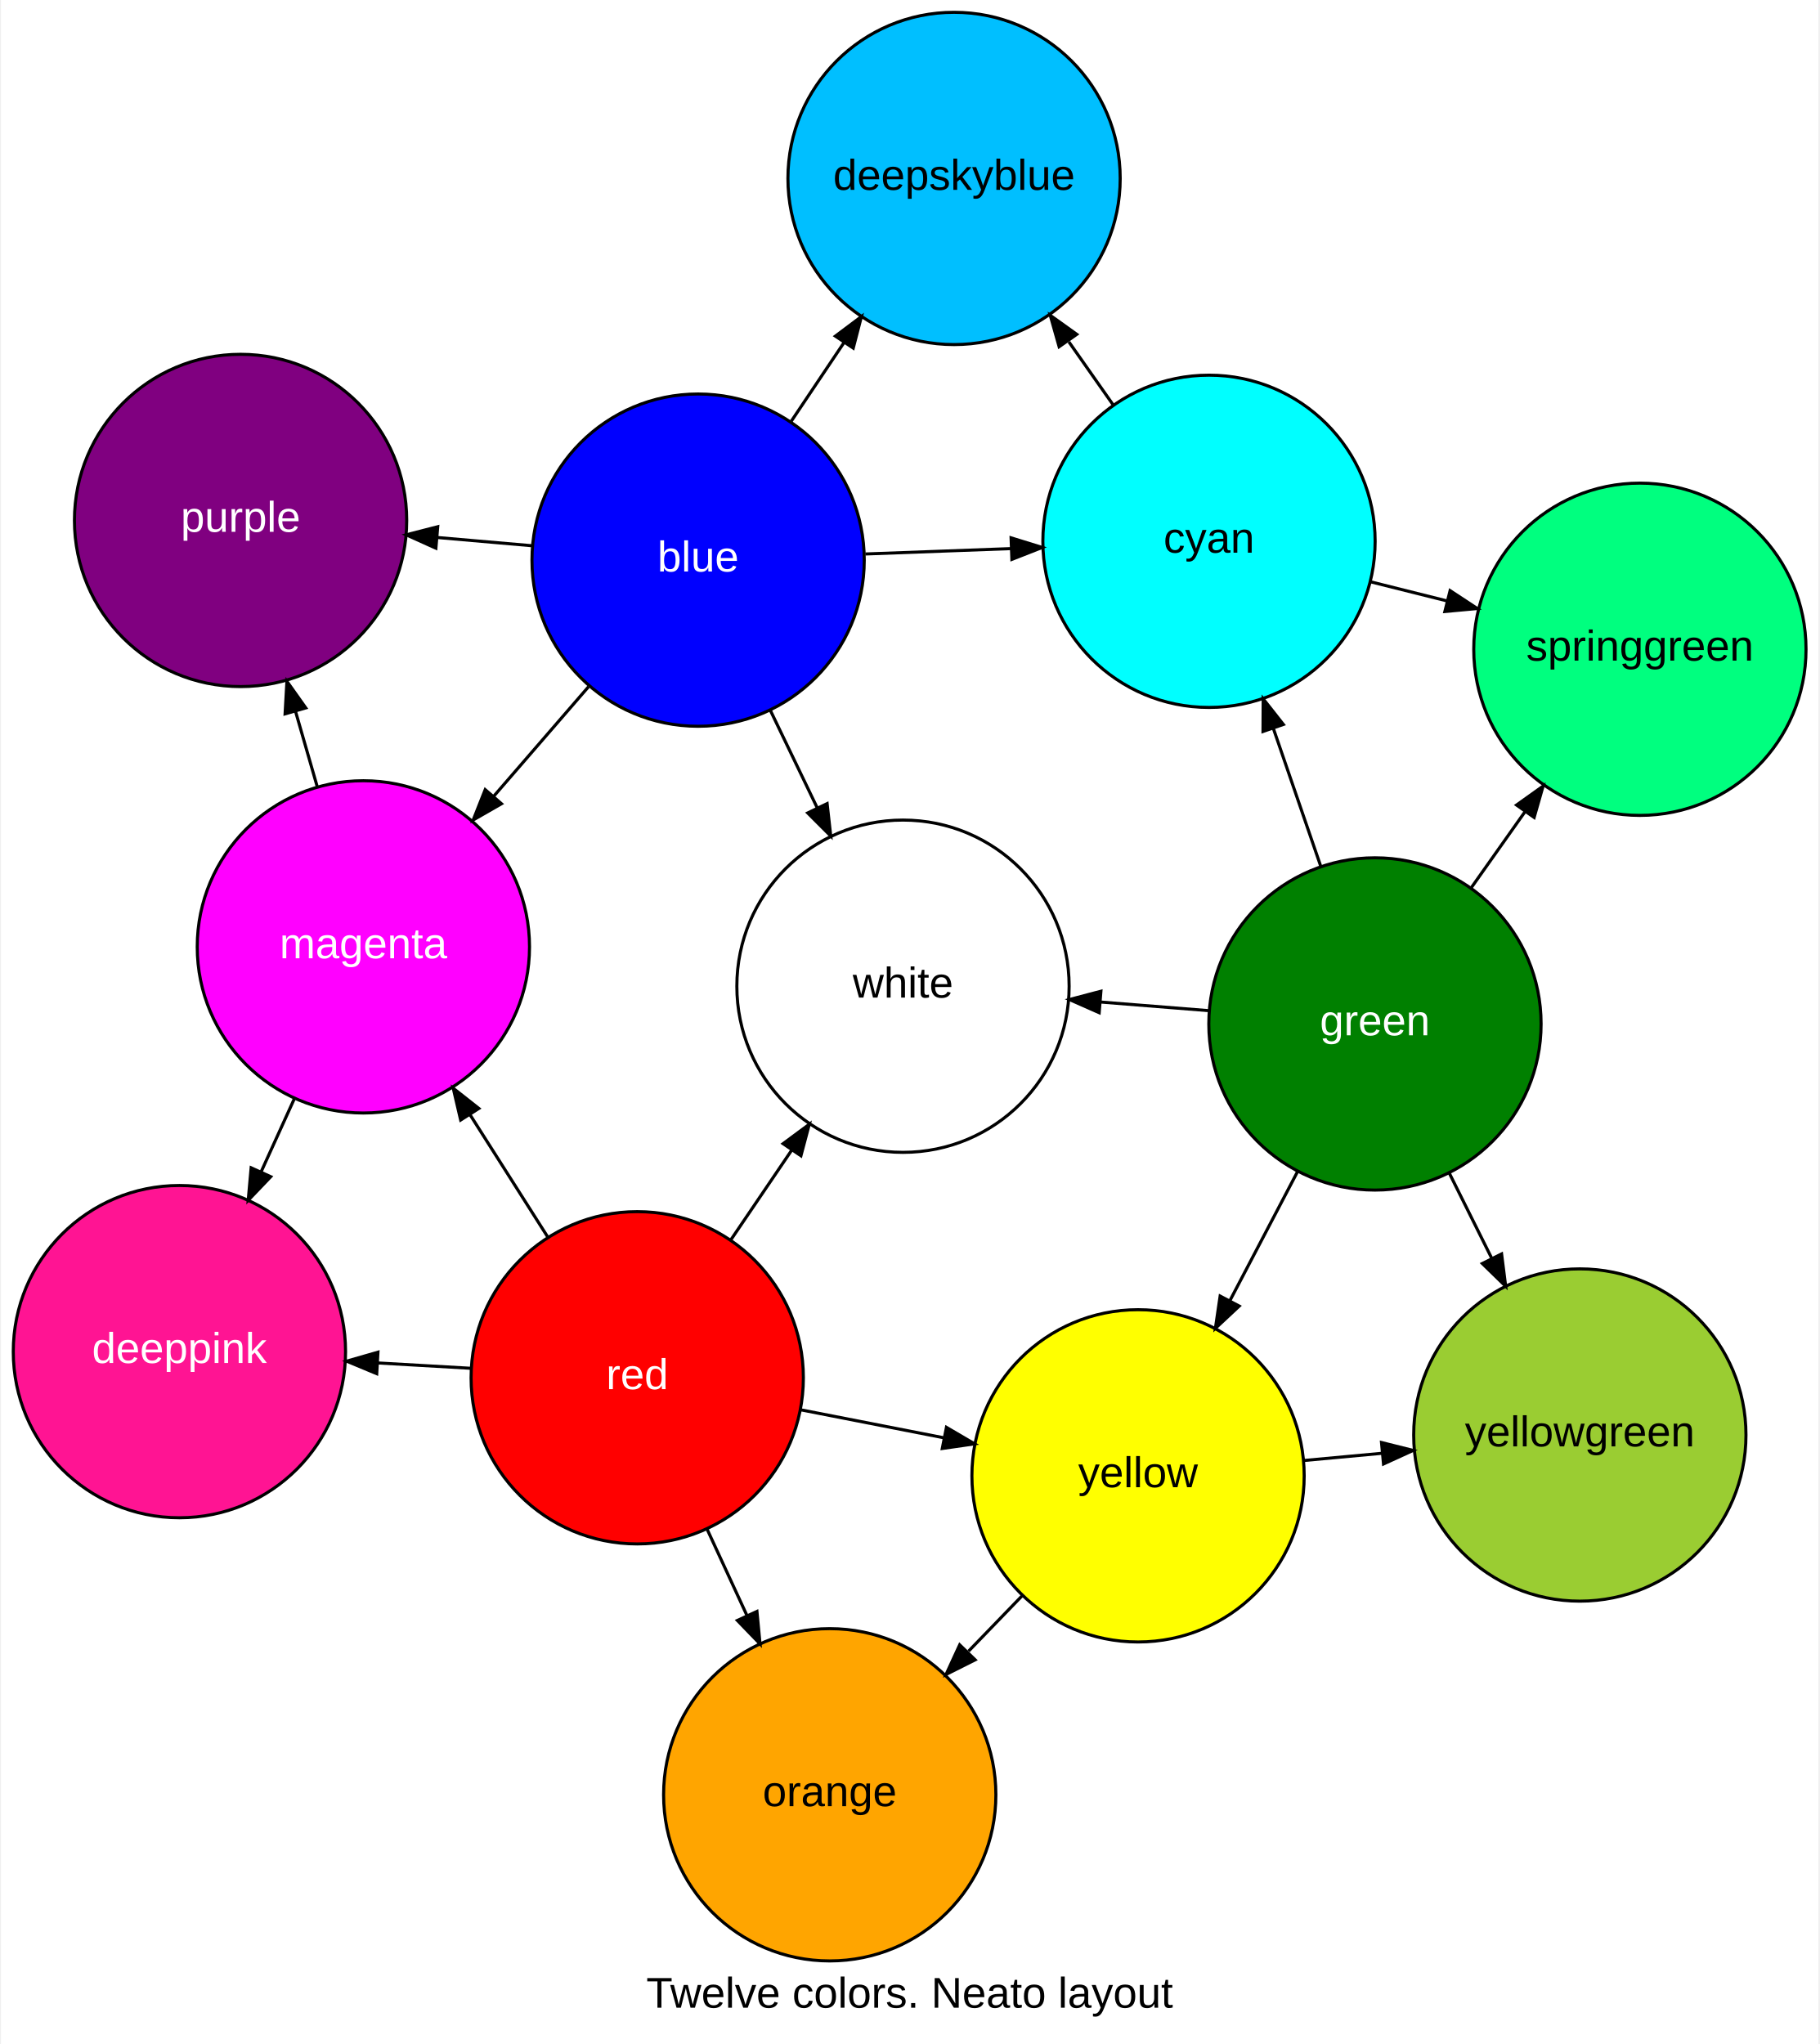
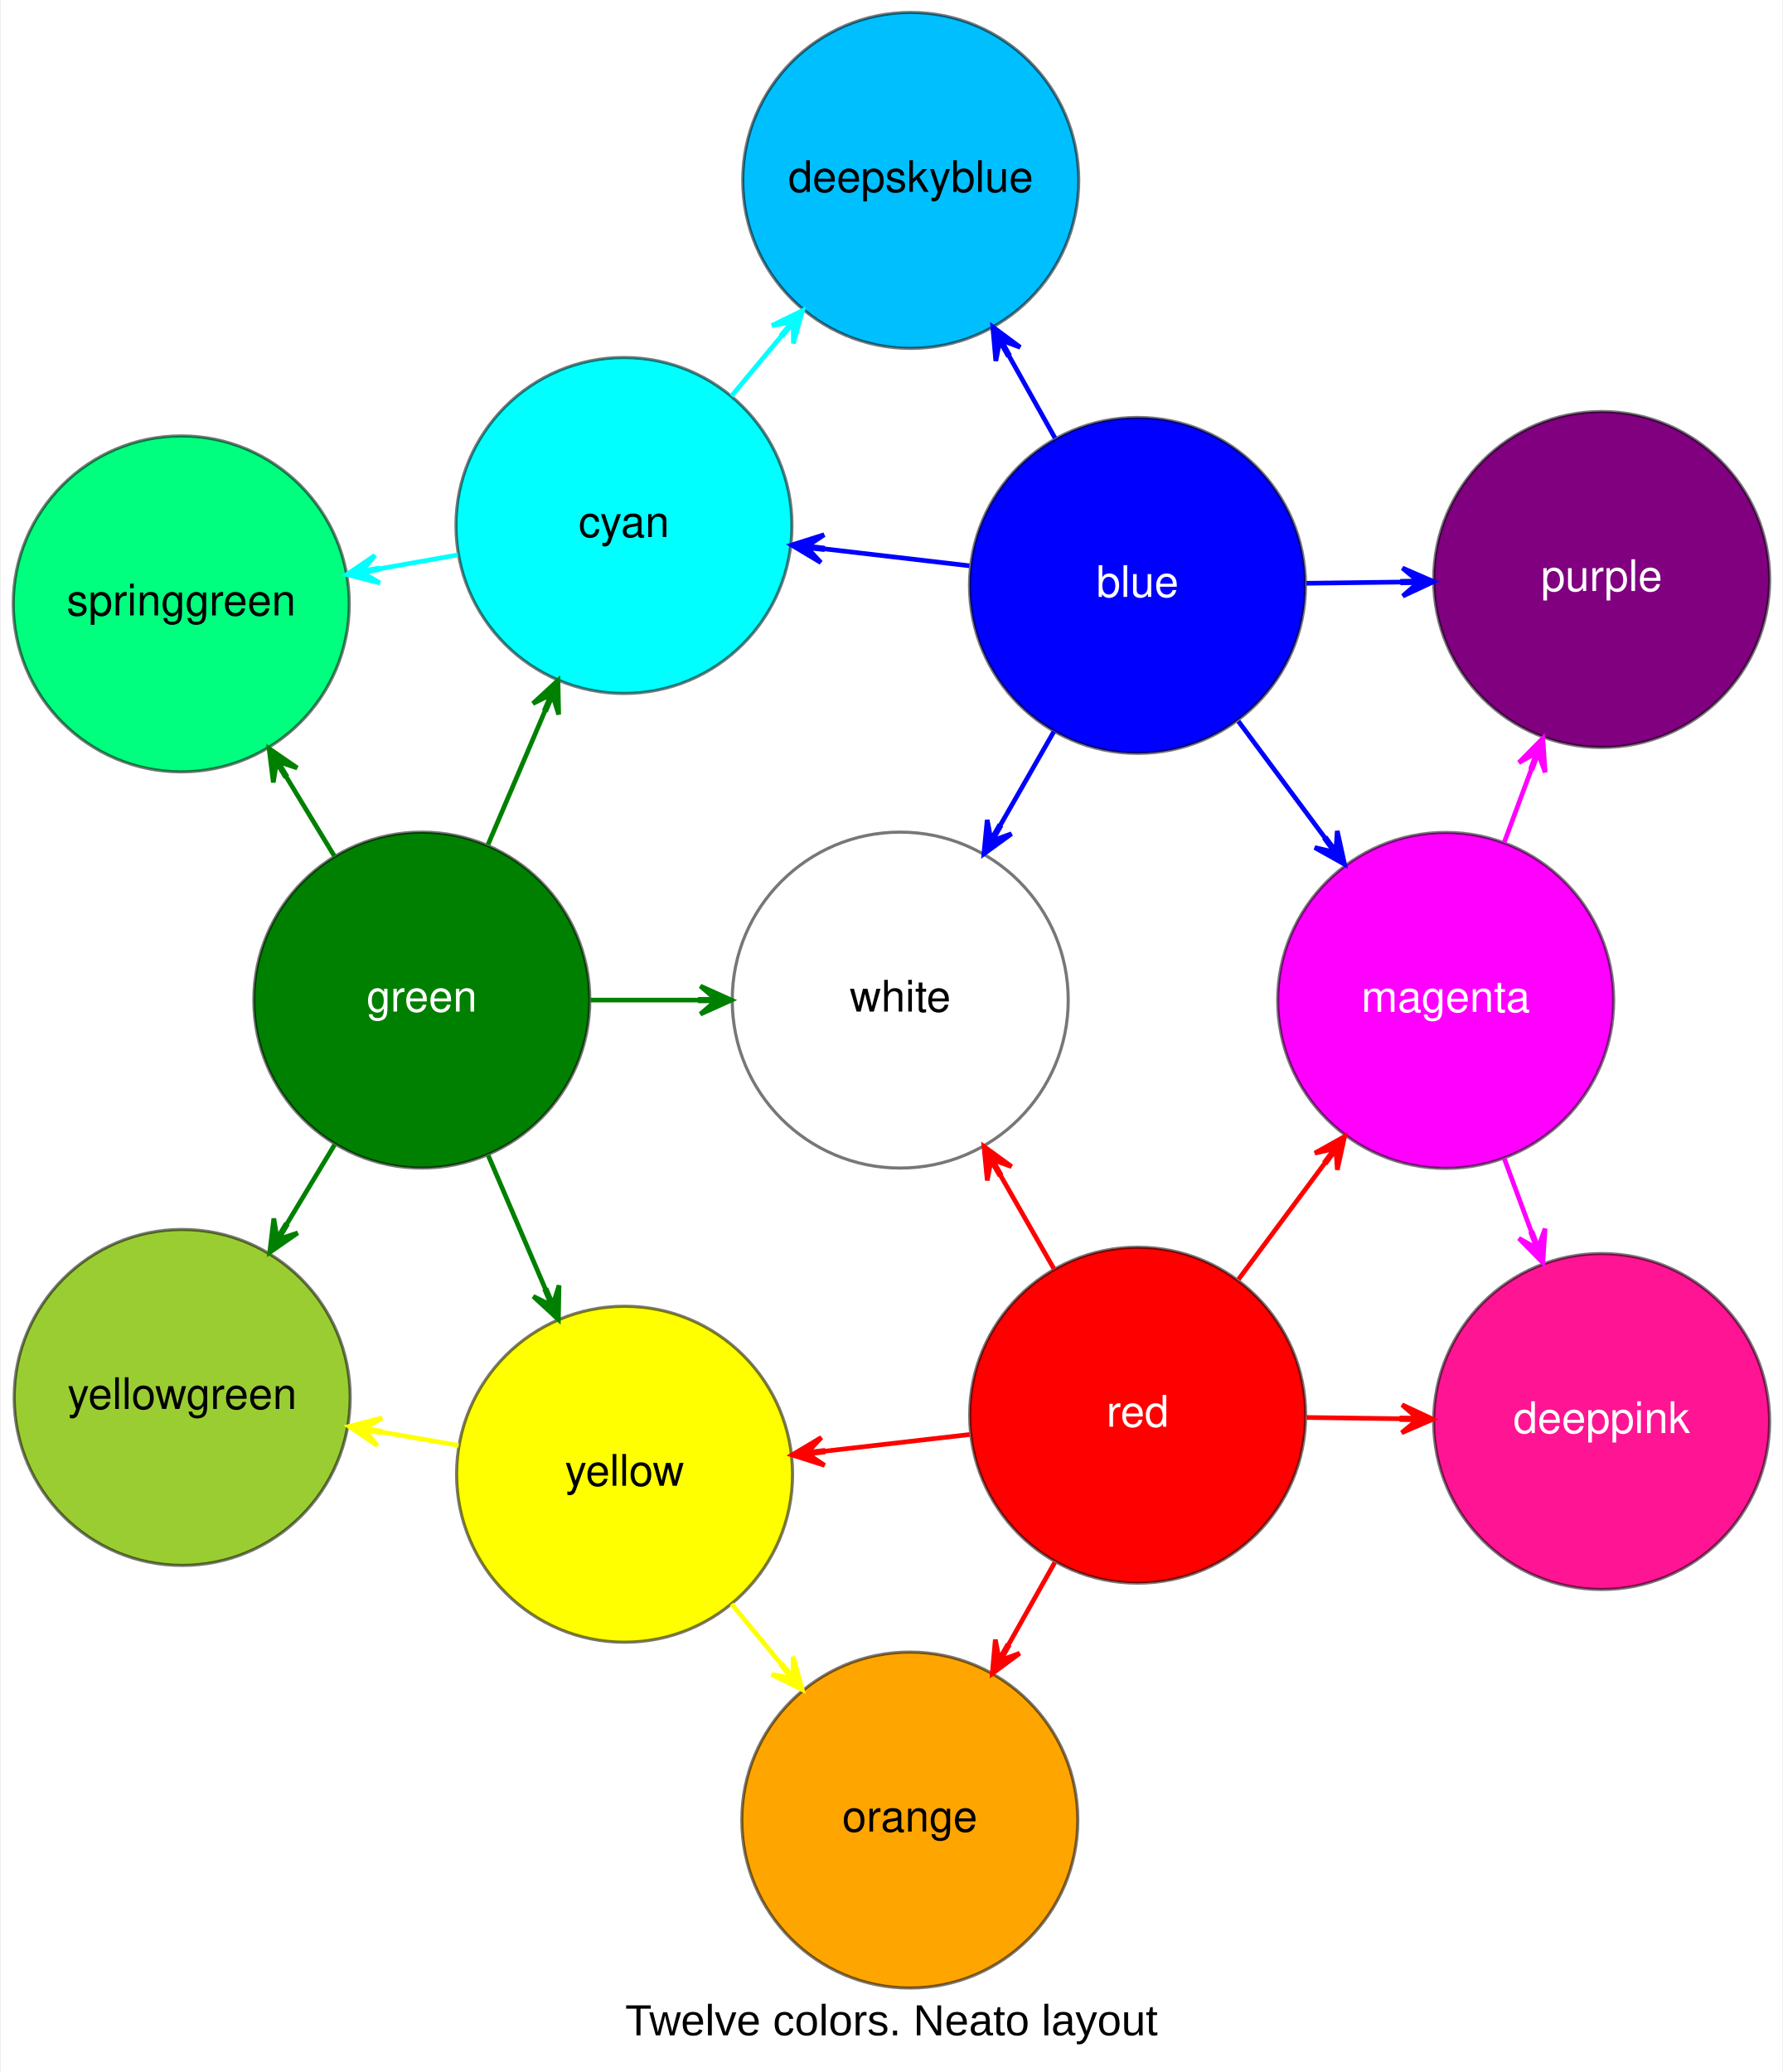
- <svg xmlns="http://www.w3.org/2000/svg" width="591pt" height="664pt" viewBox="0.00 0.00 590.69 664.36">
-   <g id="graph0" class="graph" transform="scale(1 1) rotate(0) translate(4 660.36)">
-     <polygon fill="white" stroke="transparent" points="-4,4 -4,-660.36 586.69,-660.36 586.69,4 -4,4" />
-     <text text-anchor="middle" x="291.34" y="-7.8" font-family="Arial" font-size="14.00">Twelve colors. Neato layout</text>
+ <svg xmlns="http://www.w3.org/2000/svg" width="573pt" height="666pt" viewBox="0.00 0.00 572.60 666.15">
+   <g id="graph0" class="graph" transform="scale(1 1) rotate(0) translate(4 662.15)">
+     <polygon fill="white" stroke="transparent" points="-4,4 -4,-662.15 568.6,-662.15 568.6,4 -4,4" />
+     <text text-anchor="middle" x="282.3" y="-7.8" font-family="Arial" font-size="14.00">Twelve colors. Neato layout</text>
    <g id="node1" class="node">
-       <ellipse fill="white" stroke="black" cx="289.18" cy="-339.81" rx="54" ry="54" />
-       <text text-anchor="middle" x="289.18" y="-336.11" font-family="Arial" font-size="14.00">white</text>
+       <ellipse fill="green" stroke="#000000" stroke-opacity="0.533" cx="131.33" cy="-340.62" rx="54" ry="54" />
+       <text text-anchor="middle" x="131.33" y="-336.92" font-family="Helvetica,Arial,sans-serif" font-size="14.00" fill="white">green</text>
    </g>
    <g id="node2" class="node">
-       <ellipse fill="red" stroke="black" cx="202.8" cy="-212.54" rx="54" ry="54" />
-       <text text-anchor="middle" x="202.8" y="-208.84" font-family="Arial" font-size="14.00" fill="white">red</text>
+       <ellipse fill="white" stroke="#000000" stroke-opacity="0.533" cx="285.12" cy="-340.62" rx="54" ry="54" />
+       <text text-anchor="middle" x="285.12" y="-336.92" font-family="Helvetica,Arial,sans-serif" font-size="14.00">white</text>
    </g>
    <g id="edge1" class="edge">
-       <path fill="none" stroke="black" d="M253.02,-286.54C246.45,-276.85 239.66,-266.84 233.27,-257.43" />
-       <polygon fill="black" stroke="black" points="250.21,-288.63 258.73,-294.94 256.01,-284.7 250.21,-288.63" />
+       <path fill="none" stroke="green" stroke-width="1.5" d="M185.55,-340.62C196.92,-340.62 209.02,-340.62 220.72,-340.62" />
+       <polygon fill="green" stroke="green" stroke-width="1.5" points="230.87,-340.62 220.87,-345.12 225.87,-340.87 220.87,-340.87 220.87,-340.62 220.87,-340.37 225.87,-340.37 220.87,-336.12 230.87,-340.62 230.87,-340.62" />
    </g>
    <g id="node3" class="node">
-       <ellipse fill="green" stroke="black" cx="442.58" cy="-327.55" rx="54" ry="54" />
-       <text text-anchor="middle" x="442.58" y="-323.85" font-family="Arial" font-size="14.00" fill="white">green</text>
+       <ellipse fill="yellow" stroke="#000000" stroke-opacity="0.533" cx="196.51" cy="-188.18" rx="54" ry="54" />
+       <text text-anchor="middle" x="196.51" y="-184.48" font-family="Helvetica,Arial,sans-serif" font-size="14.00">yellow</text>
    </g>
    <g id="edge2" class="edge">
-       <path fill="none" stroke="black" d="M353.45,-334.67C365.19,-333.73 377.33,-332.76 388.73,-331.85" />
-       <polygon fill="black" stroke="black" points="352.95,-331.2 343.26,-335.48 353.51,-338.18 352.95,-331.2" />
+       <path fill="none" stroke="green" stroke-width="1.5" d="M152.67,-290.7C158.61,-276.81 165.12,-261.6 171.26,-247.24" />
+       <polygon fill="green" stroke="green" stroke-width="1.5" points="175.23,-237.95 175.44,-248.91 173.49,-242.64 171.53,-247.24 171.3,-247.14 171.07,-247.04 173.03,-242.44 167.16,-245.37 175.23,-237.95 175.23,-237.95" />
    </g>
    <g id="node4" class="node">
-       <ellipse fill="blue" stroke="black" cx="222.59" cy="-478.3" rx="54" ry="54" />
-       <text text-anchor="middle" x="222.59" y="-474.6" font-family="Arial" font-size="14.00" fill="white">blue</text>
+       <ellipse fill="cyan" stroke="#000000" stroke-opacity="0.533" cx="196.31" cy="-493.21" rx="54" ry="54" />
+       <text text-anchor="middle" x="196.31" y="-489.51" font-family="Helvetica,Arial,sans-serif" font-size="14.00">cyan</text>
    </g>
    <g id="edge3" class="edge">
-       <path fill="none" stroke="black" d="M261.31,-397.77C256.24,-408.31 251,-419.2 246.08,-429.45" />
-       <polygon fill="black" stroke="black" points="264.52,-399.16 265.7,-388.63 258.21,-396.13 264.52,-399.16" />
+       <path fill="none" stroke="green" stroke-width="1.5" d="M152.6,-390.58C158.53,-404.49 165.01,-419.72 171.14,-434.09" />
+       <polygon fill="green" stroke="green" stroke-width="1.5" points="175.1,-443.39 167.04,-435.96 172.91,-438.89 170.95,-434.29 171.18,-434.19 171.41,-434.09 173.37,-438.69 175.32,-432.43 175.1,-443.39 175.1,-443.39" />
    </g>
    <g id="node5" class="node">
-       <ellipse fill="yellow" stroke="black" cx="365.58" cy="-180.67" rx="54" ry="54" />
-       <text text-anchor="middle" x="365.58" y="-176.97" font-family="Arial" font-size="14.00">yellow</text>
+       <ellipse fill="yellowgreen" stroke="#000000" stroke-opacity="0.533" cx="54.3" cy="-212.87" rx="54" ry="54" />
+       <text text-anchor="middle" x="54.3" y="-209.17" font-family="Helvetica,Arial,sans-serif" font-size="14.00">yellowgreen</text>
    </g>
    <g id="edge4" class="edge">
-       <path fill="none" stroke="black" d="M256.1,-202.1C270.93,-199.2 287.18,-196.02 302.52,-193.02" />
-       <polygon fill="black" stroke="black" points="303.3,-196.43 312.44,-191.07 301.95,-189.56 303.3,-196.43" />
+       <path fill="none" stroke="green" stroke-width="1.5" d="M103.3,-294.14C98.21,-285.68 92.84,-276.79 87.61,-268.11" />
+       <polygon fill="green" stroke="green" stroke-width="1.5" points="82.44,-259.53 91.45,-265.77 85.23,-263.69 87.81,-267.97 87.6,-268.1 87.39,-268.23 84.81,-263.94 83.75,-270.42 82.44,-259.53 82.44,-259.53" />
+     </g>
+     <g id="node6" class="node">
+       <ellipse fill="springgreen" stroke="#000000" stroke-opacity="0.533" cx="54" cy="-468" rx="54" ry="54" />
+       <text text-anchor="middle" x="54" y="-464.3" font-family="Helvetica,Arial,sans-serif" font-size="14.00">springgreen</text>
+     </g>
+     <g id="edge5" class="edge">
+       <path fill="none" stroke="green" stroke-width="1.5" d="M103.19,-386.97C98.07,-395.4 92.69,-404.26 87.44,-412.92" />
+       <polygon fill="green" stroke="green" stroke-width="1.5" points="82.24,-421.47 83.59,-410.59 84.63,-417.07 87.22,-412.8 87.43,-412.92 87.65,-413.05 85.05,-417.33 91.28,-415.26 82.24,-421.47 82.24,-421.47" />
+     </g>
+     <g id="edge11" class="edge">
+       <path fill="none" stroke="yellow" stroke-width="1.5" d="M143.15,-197.44C134.97,-198.87 126.46,-200.34 118.08,-201.8" />
+       <polygon fill="yellow" stroke="yellow" stroke-width="1.5" points="107.96,-203.56 117.04,-197.41 112.84,-202.45 117.77,-201.6 117.81,-201.85 117.86,-202.09 112.93,-202.95 118.58,-206.28 107.96,-203.56 107.96,-203.56" />
+     </g>
+     <g id="node10" class="node">
+       <ellipse fill="orange" stroke="#000000" stroke-opacity="0.533" cx="288.2" cy="-77" rx="54" ry="54" />
+       <text text-anchor="middle" x="288.2" y="-73.3" font-family="Helvetica,Arial,sans-serif" font-size="14.00">orange</text>
+     </g>
+     <g id="edge12" class="edge">
+       <path fill="none" stroke="yellow" stroke-width="1.5" d="M230.91,-146.46C236.13,-140.14 241.56,-133.56 246.9,-127.08" />
+       <polygon fill="yellow" stroke="yellow" stroke-width="1.5" points="253.61,-118.95 250.71,-129.53 250.62,-122.97 247.44,-126.82 247.24,-126.66 247.05,-126.5 250.23,-122.65 243.77,-123.8 253.61,-118.95 253.61,-118.95" />
+     </g>
+     <g id="edge18" class="edge">
+       <path fill="none" stroke="cyan" stroke-width="1.5" d="M142.91,-483.75C134.52,-482.26 125.78,-480.72 117.2,-479.19" />
+       <polygon fill="cyan" stroke="cyan" stroke-width="1.5" points="107.22,-477.43 117.85,-474.74 112.19,-478.05 117.11,-478.93 117.07,-479.17 117.03,-479.42 112.1,-478.55 116.28,-483.6 107.22,-477.43 107.22,-477.43" />
+     </g>
+     <g id="node12" class="node">
+       <ellipse fill="deepskyblue" stroke="#000000" stroke-opacity="0.533" cx="288.5" cy="-604.15" rx="54" ry="54" />
+       <text text-anchor="middle" x="288.5" y="-600.45" font-family="Helvetica,Arial,sans-serif" font-size="14.00">deepskyblue</text>
+     </g>
+     <g id="edge19" class="edge">
+       <path fill="none" stroke="cyan" stroke-width="1.5" d="M230.9,-534.84C236.14,-541.15 241.6,-547.71 246.97,-554.18" />
+       <polygon fill="cyan" stroke="cyan" stroke-width="1.5" points="253.71,-562.29 243.86,-557.48 250.33,-558.61 247.13,-554.76 247.32,-554.6 247.51,-554.44 250.71,-558.29 250.78,-551.72 253.71,-562.29 253.71,-562.29" />
    </g>
    <g id="node7" class="node">
-       <ellipse fill="magenta" stroke="black" cx="113.79" cy="-352.6" rx="54" ry="54" />
-       <text text-anchor="middle" x="113.79" y="-348.9" font-family="Arial" font-size="14.00" fill="white">magenta</text>
+       <ellipse fill="blue" stroke="#000000" stroke-opacity="0.533" cx="361.39" cy="-473.94" rx="54" ry="54" />
+       <text text-anchor="middle" x="361.39" y="-470.24" font-family="Helvetica,Arial,sans-serif" font-size="14.00" fill="white">blue</text>
+     </g>
+     <g id="edge13" class="edge">
+       <path fill="none" stroke="blue" stroke-width="1.5" d="M334.5,-426.93C328.86,-417.08 322.86,-406.59 317.06,-396.45" />
+       <polygon fill="blue" stroke="blue" stroke-width="1.5" points="312.02,-387.65 320.9,-394.09 314.72,-391.86 317.21,-396.2 316.99,-396.33 316.77,-396.45 314.29,-392.11 313.08,-398.56 312.02,-387.65 312.02,-387.65" />
+     </g>
+     <g id="edge14" class="edge">
+       <path fill="none" stroke="blue" stroke-width="1.5" d="M307.34,-480.25C292.3,-482 275.82,-483.93 260.26,-485.74" />
+       <polygon fill="blue" stroke="blue" stroke-width="1.5" points="250.2,-486.92 259.61,-481.29 255.14,-486.09 260.11,-485.51 260.14,-485.76 260.16,-486 255.2,-486.58 260.66,-490.23 250.2,-486.92 250.2,-486.92" />
+     </g>
+     <g id="node9" class="node">
+       <ellipse fill="magenta" stroke="#000000" stroke-opacity="0.533" cx="460.46" cy="-340.52" rx="54" ry="54" />
+       <text text-anchor="middle" x="460.46" y="-336.82" font-family="Helvetica,Arial,sans-serif" font-size="14.00" fill="white">magenta</text>
+     </g>
+     <g id="edge15" class="edge">
+       <path fill="none" stroke="blue" stroke-width="1.5" d="M393.83,-430.25C402.81,-418.16 412.65,-404.91 421.94,-392.4" />
+       <polygon fill="blue" stroke="blue" stroke-width="1.5" points="427.95,-384.3 425.6,-395.01 425.17,-388.47 422.19,-392.48 421.99,-392.33 421.79,-392.18 424.77,-388.17 418.37,-389.65 427.95,-384.3 427.95,-384.3" />
+     </g>
+     <g id="edge16" class="edge">
+       <path fill="none" stroke="blue" stroke-width="1.5" d="M334.87,-521.32C329.98,-530.04 324.84,-539.23 319.83,-548.18" />
+       <polygon fill="blue" stroke="blue" stroke-width="1.5" points="314.88,-557.03 315.84,-546.1 317.1,-552.54 319.54,-548.18 319.76,-548.3 319.98,-548.42 317.54,-552.79 323.69,-550.5 314.88,-557.03 314.88,-557.03" />
+     </g>
+     <g id="node13" class="node">
+       <ellipse fill="purple" stroke="#000000" stroke-opacity="0.533" cx="510.6" cy="-475.84" rx="54" ry="54" />
+       <text text-anchor="middle" x="510.6" y="-472.14" font-family="Helvetica,Arial,sans-serif" font-size="14.00" fill="white">purple</text>
+     </g>
+     <g id="edge17" class="edge">
+       <path fill="none" stroke="blue" stroke-width="1.5" d="M415.68,-474.63C425.68,-474.76 436.21,-474.89 446.46,-475.02" />
+       <polygon fill="blue" stroke="blue" stroke-width="1.5" points="456.6,-475.15 446.55,-479.52 451.6,-475.34 446.6,-475.27 446.6,-475.02 446.61,-474.77 451.61,-474.84 446.66,-470.52 456.6,-475.15 456.6,-475.15" />
+     </g>
+     <g id="node8" class="node">
+       <ellipse fill="red" stroke="#000000" stroke-opacity="0.533" cx="361.44" cy="-207.17" rx="54" ry="54" />
+       <text text-anchor="middle" x="361.44" y="-203.47" font-family="Helvetica,Arial,sans-serif" font-size="14.00" fill="white">red</text>
+     </g>
+     <g id="edge6" class="edge">
+       <path fill="none" stroke="red" stroke-width="1.5" d="M334.53,-254.22C328.89,-264.09 322.89,-274.58 317.08,-284.74" />
+       <polygon fill="red" stroke="red" stroke-width="1.5" points="312.04,-293.55 313.1,-282.63 314.31,-289.08 316.79,-284.74 317.01,-284.87 317.22,-284.99 314.74,-289.33 320.91,-287.1 312.04,-293.55 312.04,-293.55" />
+     </g>
+     <g id="edge7" class="edge">
+       <path fill="none" stroke="red" stroke-width="1.5" d="M307.44,-200.95C292.41,-199.22 275.94,-197.33 260.41,-195.54" />
+       <polygon fill="red" stroke="red" stroke-width="1.5" points="250.35,-194.38 260.8,-191.05 255.35,-194.7 260.32,-195.28 260.29,-195.52 260.26,-195.77 255.29,-195.2 259.77,-200 250.35,-194.38 250.35,-194.38" />
    </g>
    <g id="edge8" class="edge">
-       <path fill="none" stroke="black" d="M173.65,-258.4C165.58,-271.1 156.75,-285 148.4,-298.14" />
-       <polygon fill="black" stroke="black" points="145.41,-296.32 143,-306.64 151.32,-300.08 145.41,-296.32" />
+       <path fill="none" stroke="red" stroke-width="1.5" d="M393.86,-250.84C402.84,-262.92 412.67,-276.16 421.96,-288.67" />
+       <polygon fill="red" stroke="red" stroke-width="1.5" points="427.96,-296.76 418.39,-291.41 424.78,-292.89 421.8,-288.88 422,-288.73 422.2,-288.58 425.18,-292.6 425.62,-286.05 427.96,-296.76 427.96,-296.76" />
    </g>
-     <g id="node9" class="node">
-       <ellipse fill="orange" stroke="black" cx="265.37" cy="-77" rx="54" ry="54" />
-       <text text-anchor="middle" x="265.37" y="-73.3" font-family="Arial" font-size="14.00">orange</text>
-     </g>
-     <g id="edge12" class="edge">
-       <path fill="none" stroke="black" d="M225.56,-163.22C229.76,-154.14 234.17,-144.58 238.47,-135.26" />
-       <polygon fill="black" stroke="black" points="241.71,-136.6 242.72,-126.05 235.35,-133.67 241.71,-136.6" />
+     <g id="edge9" class="edge">
+       <path fill="none" stroke="red" stroke-width="1.5" d="M334.79,-159.81C329.89,-151.09 324.72,-141.9 319.68,-132.96" />
+       <polygon fill="red" stroke="red" stroke-width="1.5" points="314.71,-124.11 323.53,-130.62 317.38,-128.35 319.83,-132.7 319.61,-132.83 319.39,-132.95 316.94,-128.59 315.69,-135.03 314.71,-124.11 314.71,-124.11" />
    </g>
    <g id="node11" class="node">
-       <ellipse fill="deeppink" stroke="black" cx="54" cy="-221.04" rx="54" ry="54" />
-       <text text-anchor="middle" x="54" y="-217.34" font-family="Arial" font-size="14.00" fill="white">deeppink</text>
+       <ellipse fill="deeppink" stroke="#000000" stroke-opacity="0.533" cx="510.59" cy="-205.13" rx="54" ry="54" />
+       <text text-anchor="middle" x="510.59" y="-201.43" font-family="Helvetica,Arial,sans-serif" font-size="14.00" fill="white">deeppink</text>
    </g>
-     <g id="edge16" class="edge">
-       <path fill="none" stroke="black" d="M148.66,-215.63C138.81,-216.2 128.45,-216.79 118.34,-217.37" />
-       <polygon fill="black" stroke="black" points="118.13,-213.87 108.35,-217.94 118.53,-220.86 118.13,-213.87" />
-     </g>
-     <g id="edge5" class="edge">
-       <path fill="none" stroke="black" d="M417.37,-279.45C410.35,-266.07 402.66,-251.41 395.41,-237.57" />
-       <polygon fill="black" stroke="black" points="398.46,-235.85 390.72,-228.62 392.26,-239.1 398.46,-235.85" />
-     </g>
-     <g id="node6" class="node">
-       <ellipse fill="cyan" stroke="black" cx="388.64" cy="-484.42" rx="54" ry="54" />
-       <text text-anchor="middle" x="388.64" y="-480.72" font-family="Arial" font-size="14.00">cyan</text>
-     </g>
-     <g id="edge6" class="edge">
-       <path fill="none" stroke="black" d="M424.92,-378.91C420,-393.21 414.62,-408.87 409.54,-423.64" />
-       <polygon fill="black" stroke="black" points="406.19,-422.61 406.25,-433.21 412.81,-424.89 406.19,-422.61" />
-     </g>
-     <g id="node10" class="node">
-       <ellipse fill="yellowgreen" stroke="black" cx="509.17" cy="-193.94" rx="54" ry="54" />
-       <text text-anchor="middle" x="509.17" y="-190.24" font-family="Arial" font-size="14.00">yellowgreen</text>
-     </g>
-     <g id="edge14" class="edge">
-       <path fill="none" stroke="black" d="M466.81,-278.93C471.27,-269.98 475.97,-260.55 480.54,-251.37" />
-       <polygon fill="black" stroke="black" points="483.74,-252.8 485.07,-242.29 477.48,-249.68 483.74,-252.8" />
-     </g>
-     <g id="node13" class="node">
-       <ellipse fill="springgreen" stroke="black" cx="528.69" cy="-449.33" rx="54" ry="54" />
-       <text text-anchor="middle" x="528.69" y="-445.63" font-family="Arial" font-size="14.00">springgreen</text>
+     <g id="edge10" class="edge">
+       <path fill="none" stroke="red" stroke-width="1.5" d="M415.71,-206.43C425.64,-206.29 436.1,-206.15 446.29,-206.01" />
+       <polygon fill="red" stroke="red" stroke-width="1.5" points="456.36,-205.87 446.43,-210.51 451.37,-206.19 446.37,-206.26 446.36,-206.01 446.36,-205.76 451.36,-205.69 446.3,-201.51 456.36,-205.87 456.36,-205.87" />
    </g>
    <g id="edge20" class="edge">
-       <path fill="none" stroke="black" d="M473.91,-371.86C479.61,-379.92 485.6,-388.39 491.45,-396.67" />
-       <polygon fill="black" stroke="black" points="488.6,-398.7 497.23,-404.85 494.32,-394.66 488.6,-398.7" />
-     </g>
-     <g id="edge7" class="edge">
-       <path fill="none" stroke="black" d="M276.96,-480.3C292.09,-480.86 308.67,-481.47 324.31,-482.05" />
-       <polygon fill="black" stroke="black" points="324.31,-485.55 334.43,-482.42 324.57,-478.55 324.31,-485.55" />
-     </g>
-     <g id="edge9" class="edge">
-       <path fill="none" stroke="black" d="M186.96,-437.14C177.1,-425.75 166.3,-413.27 156.09,-401.48" />
-       <polygon fill="black" stroke="black" points="158.68,-399.12 149.49,-393.85 153.39,-403.7 158.68,-399.12" />
-     </g>
-     <g id="node8" class="node">
-       <ellipse fill="deepskyblue" stroke="black" cx="305.78" cy="-602.36" rx="54" ry="54" />
-       <text text-anchor="middle" x="305.78" y="-598.66" font-family="Arial" font-size="14.00">deepskyblue</text>
-     </g>
-     <g id="edge10" class="edge">
-       <path fill="none" stroke="black" d="M252.86,-523.44C258.43,-531.75 264.3,-540.5 270.02,-549.03" />
-       <polygon fill="black" stroke="black" points="267.2,-551.11 275.67,-557.46 273.01,-547.21 267.2,-551.11" />
-     </g>
-     <g id="node12" class="node">
-       <ellipse fill="purple" stroke="black" cx="73.88" cy="-491.2" rx="54" ry="54" />
-       <text text-anchor="middle" x="73.88" y="-487.5" font-family="Arial" font-size="14.00" fill="white">purple</text>
-     </g>
-     <g id="edge18" class="edge">
-       <path fill="none" stroke="black" d="M168.48,-482.99C158.51,-483.86 148.02,-484.77 137.8,-485.66" />
-       <polygon fill="black" stroke="black" points="137.36,-482.18 127.7,-486.53 137.96,-489.16 137.36,-482.18" />
-     </g>
-     <g id="edge13" class="edge">
-       <path fill="none" stroke="black" d="M327.98,-141.77C322.28,-135.87 316.34,-129.74 310.5,-123.69" />
-       <polygon fill="black" stroke="black" points="312.64,-120.87 303.18,-116.12 307.61,-125.74 312.64,-120.87" />
-     </g>
-     <g id="edge15" class="edge">
-       <path fill="none" stroke="black" d="M419.45,-185.65C427.72,-186.41 436.31,-187.21 444.77,-187.99" />
-       <polygon fill="black" stroke="black" points="444.71,-191.5 454.99,-188.93 445.36,-184.53 444.71,-191.5" />
-     </g>
-     <g id="edge11" class="edge">
-       <path fill="none" stroke="black" d="M357.55,-528.67C352.84,-535.38 347.93,-542.36 343.1,-549.24" />
-       <polygon fill="black" stroke="black" points="339.93,-547.67 337.05,-557.86 345.66,-551.69 339.93,-547.67" />
+       <path fill="none" stroke="magenta" stroke-width="1.5" d="M479.27,-289.72C482.15,-281.93 485.16,-273.82 488.11,-265.85" />
+       <polygon fill="magenta" stroke="magenta" stroke-width="1.5" points="491.68,-256.21 492.42,-267.15 490.17,-260.99 488.44,-265.68 488.2,-265.59 487.97,-265.5 489.71,-260.82 483.98,-264.03 491.68,-256.21 491.68,-256.21" />
    </g>
    <g id="edge21" class="edge">
-       <path fill="none" stroke="black" d="M441.19,-471.25C449.24,-469.23 457.63,-467.13 465.88,-465.07" />
-       <polygon fill="black" stroke="black" points="467,-468.39 475.85,-462.57 465.3,-461.6 467,-468.39" />
-     </g>
-     <g id="edge17" class="edge">
-       <path fill="none" stroke="black" d="M91.35,-303.24C87.83,-295.48 84.16,-287.4 80.55,-279.47" />
-       <polygon fill="black" stroke="black" points="83.68,-277.9 76.36,-270.24 77.31,-280.79 83.68,-277.9" />
-     </g>
-     <g id="edge19" class="edge">
-       <path fill="none" stroke="black" d="M98.81,-404.61C96.52,-412.58 94.13,-420.88 91.77,-429.04" />
-       <polygon fill="black" stroke="black" points="88.34,-428.33 88.94,-438.91 95.07,-430.27 88.34,-428.33" />
+       <path fill="none" stroke="magenta" stroke-width="1.5" d="M479.27,-391.29C482.16,-399.08 485.16,-407.18 488.12,-415.15" />
+       <polygon fill="magenta" stroke="magenta" stroke-width="1.5" points="491.68,-424.78 483.99,-416.97 489.71,-420.18 487.97,-415.49 488.21,-415.4 488.44,-415.32 490.18,-420.01 492.43,-413.84 491.68,-424.78 491.68,-424.78" />
    </g>
  </g>
</svg>
